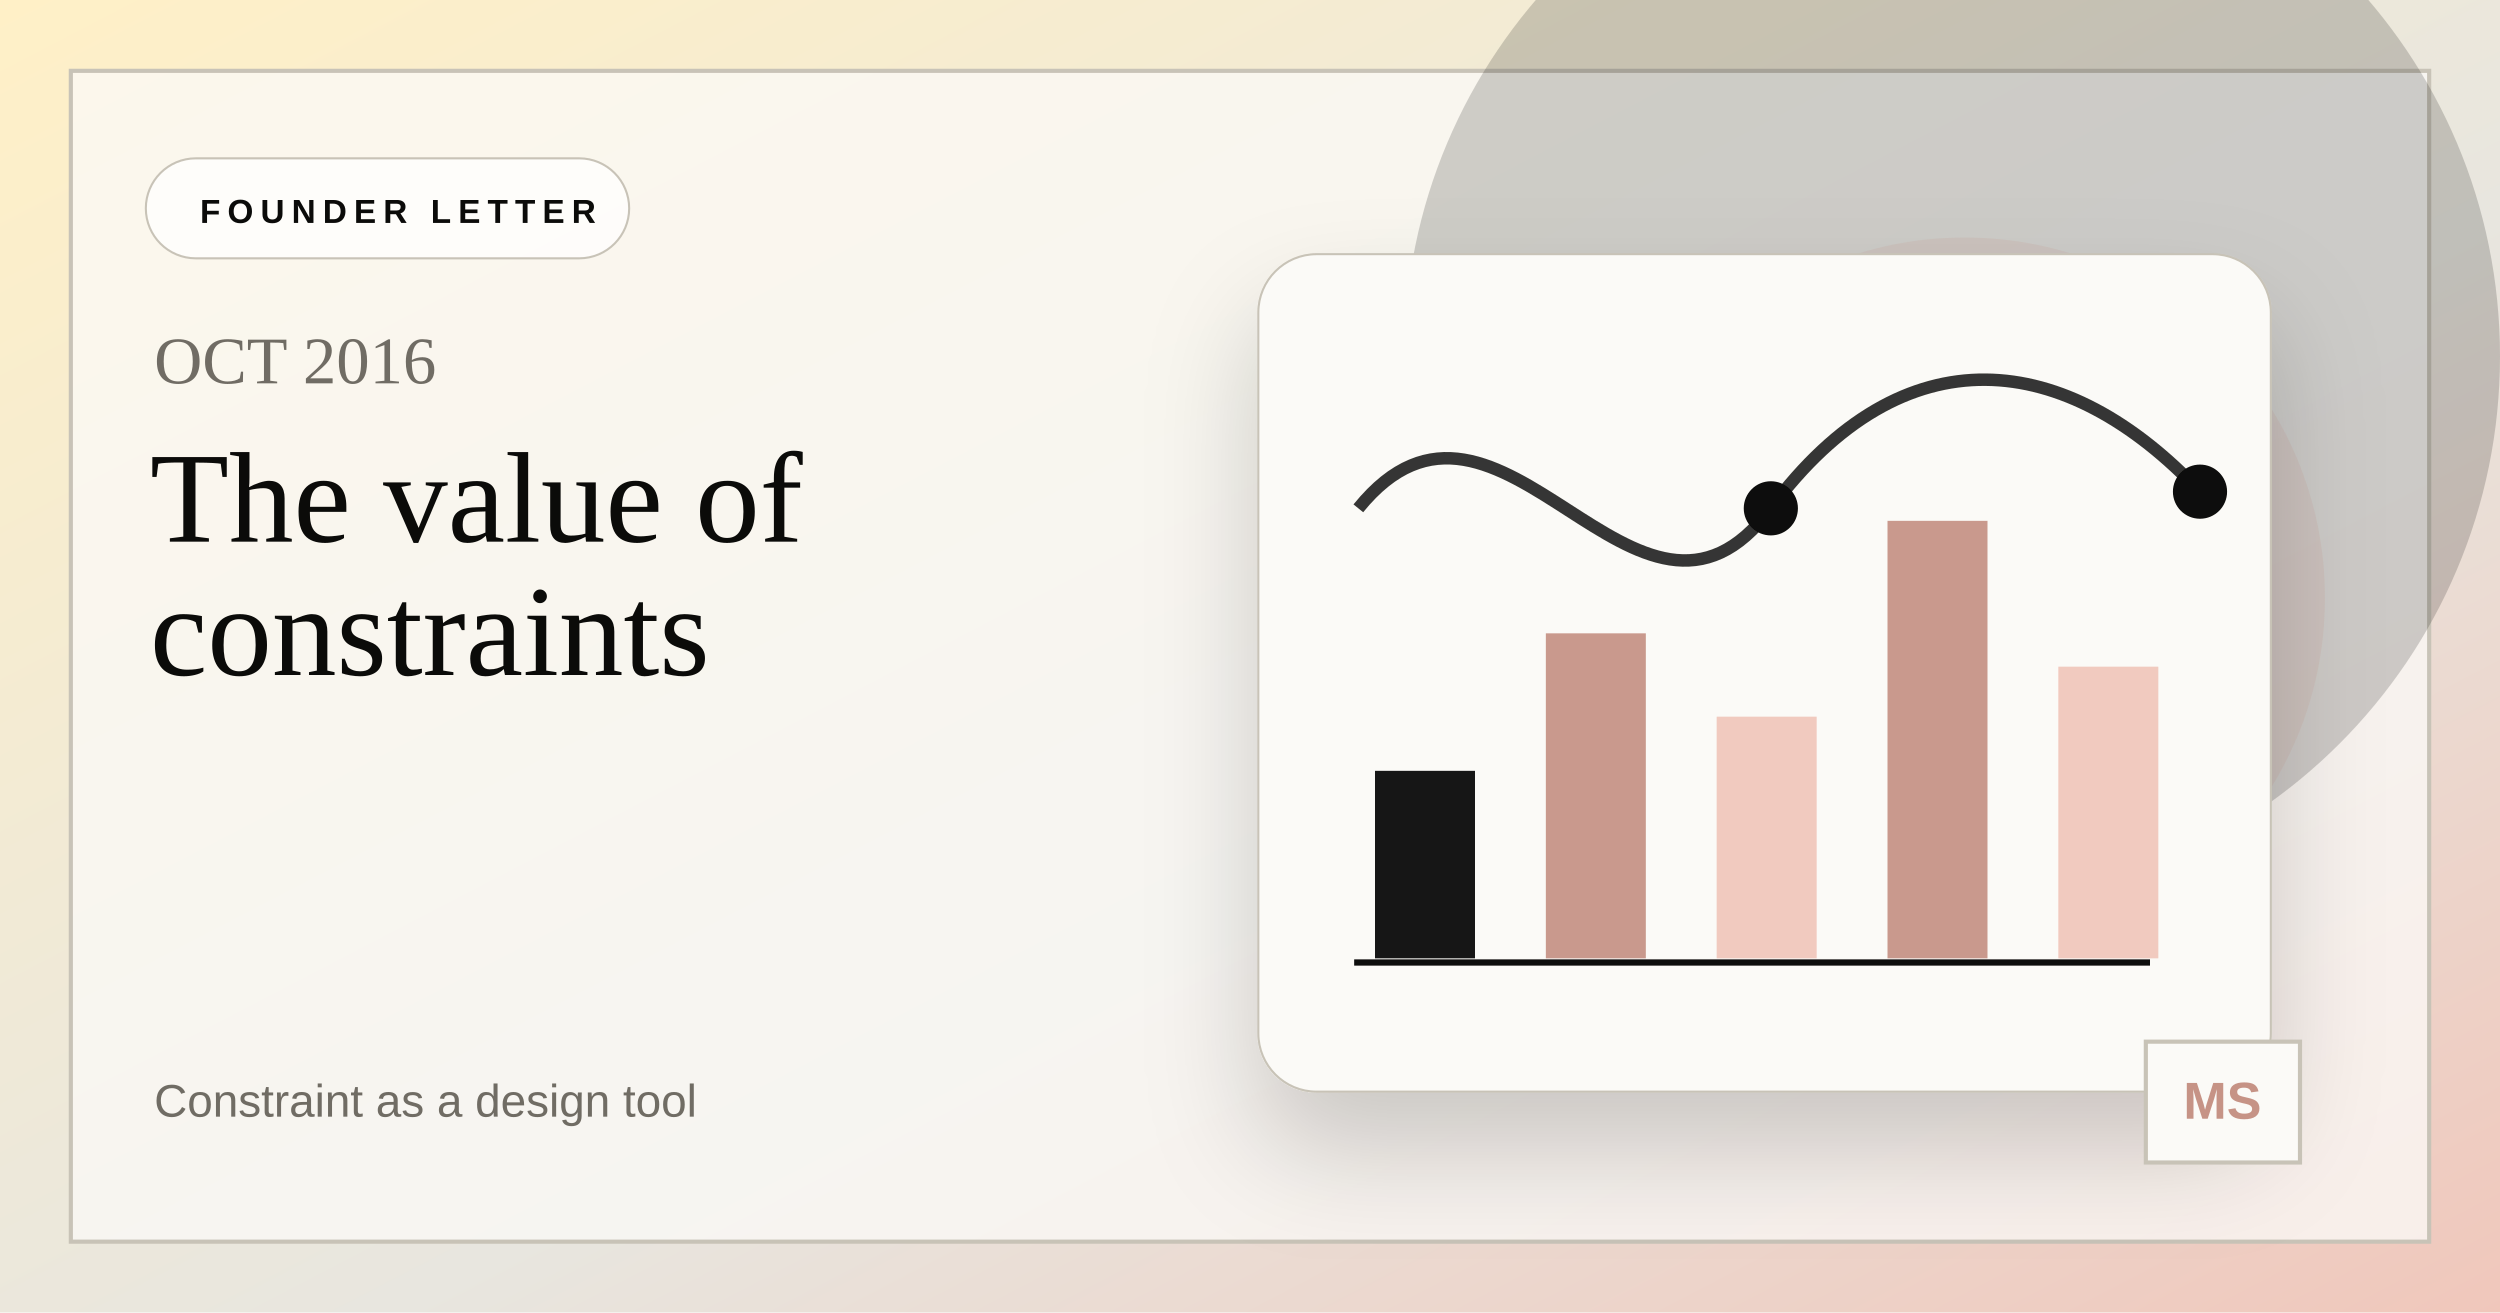
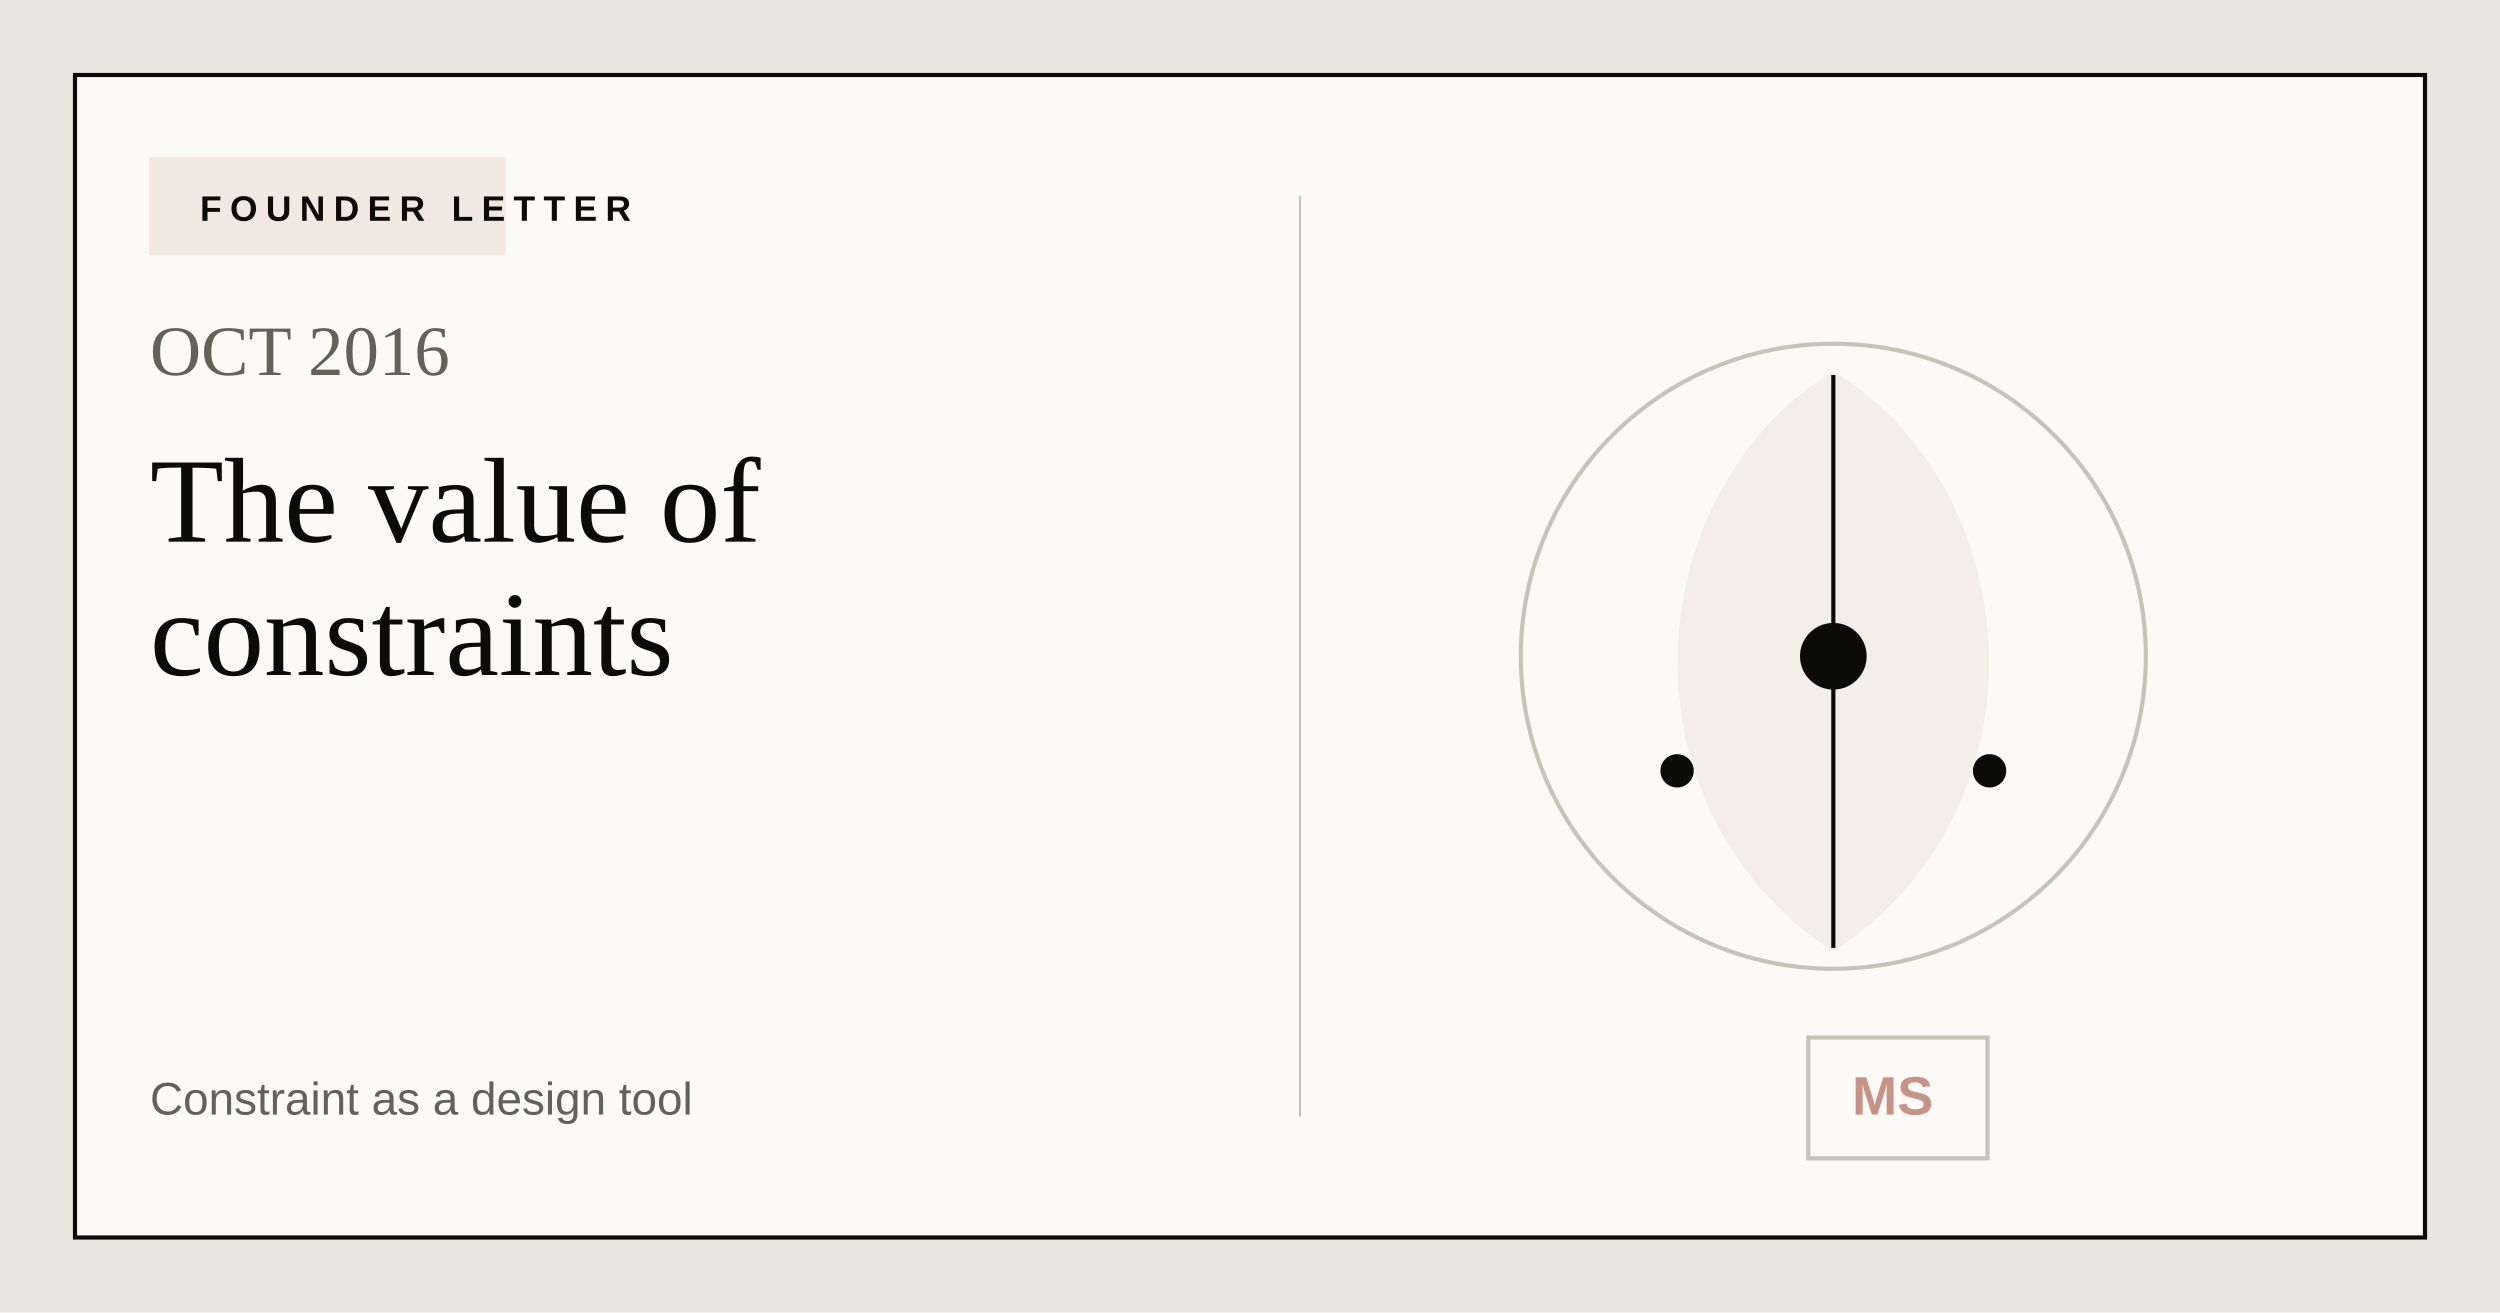
<svg xmlns="http://www.w3.org/2000/svg" width="1200" height="630" viewBox="0 0 1200 630" role="img" aria-labelledby="title desc">
-   <defs>
-     <linearGradient id="backgroundGradient" x1="0" y1="0" x2="1" y2="1">
-       <stop offset="0%" stop-color="#fff0c7" />
-       <stop offset="58%" stop-color="#e8e6df" />
-       <stop offset="100%" stop-color="#f0c7bb" />
-     </linearGradient>
-     <radialGradient id="fieldGradient" cx="68%" cy="42%" r="70%">
-       <stop offset="0%" stop-color="#ff7a45" stop-opacity="0.92" />
-       <stop offset="55%" stop-color="#0b0b09" stop-opacity="0.54" />
-       <stop offset="100%" stop-color="#11110f" stop-opacity="0.86" />
-     </radialGradient>
-     <linearGradient id="waveGradient" x1="0" y1="0" x2="1" y2="1">
-       <stop offset="0%" stop-color="#0b0b09" />
-       <stop offset="50%" stop-color="#f0c7bb" />
-       <stop offset="100%" stop-color="#c69386" />
-     </linearGradient>
-     <filter id="softShadow" x="-20%" y="-20%" width="140%" height="140%">
-       <feDropShadow dx="0" dy="28" stdDeviation="26" flood-color="#0b0b09" flood-opacity="0.18" />
-     </filter>
-   </defs>
-   <rect width="1200" height="630" fill="url(#backgroundGradient)" />
-   <rect x="34" y="34" width="1132" height="562" rx="0" fill="rgba(251,250,247,0.76)" stroke="#c8c3b7" stroke-width="2" />
-   <circle cx="937" cy="171" r="263" fill="#0b0b09" opacity="0.18" />
-   <circle cx="943" cy="287" r="173" fill="#c69386" opacity="0.16" />
-   <g filter="url(#softShadow)">
-     <rect x="604" y="122" width="486" height="402" rx="28" fill="#fbfaf7" stroke="#c8c3b7" />
-     <path d="M650 462 H1032" stroke="#0b0b09" stroke-width="3" />
-     <rect x="660" y="370" width="48" height="90" fill="#0b0b09" opacity="0.94" />
-     <rect x="742" y="304" width="48" height="156" fill="#c69386" opacity="0.94" />
-     <rect x="824" y="344" width="48" height="116" fill="#f0c7bb" opacity="0.94" />
-     <rect x="906" y="250" width="48" height="210" fill="#c69386" opacity="0.94" />
-     <rect x="988" y="320" width="48" height="140" fill="#f0c7bb" opacity="0.94" />
-     <path d="M652 244 C720 160 786 330 850 244 S992 168 1056 236" fill="none" stroke="#0b0b09" stroke-width="6" opacity="0.82" />
-     <circle cx="850" cy="244" r="13" fill="#0b0b09" />
-     <circle cx="1056" cy="236" r="13" fill="#0b0b09" />
-   </g>
-   <rect x="70" y="76" width="232" height="48" rx="24" fill="rgba(255,255,255,0.72)" stroke="#c8c3b7" />
-   <text x="96" y="107" font-family="Arial, Helvetica, sans-serif" font-size="16" font-weight="700" letter-spacing="3.4" fill="#0b0b09">FOUNDER LETTER</text>
-   <text x="74" y="184" font-family="Georgia, 'Times New Roman', serif" font-size="32" fill="#706c64">OCT 2016</text>
-   <text x="72" y="260" font-family="Georgia, 'Times New Roman', serif" font-size="62" font-weight="500" fill="#0b0b09">The value of</text>
-   <text x="72" y="324" font-family="Georgia, 'Times New Roman', serif" font-size="62" font-weight="500" fill="#0b0b09">constraints</text>
-   <text x="74" y="536" font-family="Arial, Helvetica, sans-serif" font-size="22" fill="#706c64">Constraint as a design tool</text>
-   <rect x="1030" y="500" width="74" height="58" rx="0" fill="#fbfaf7" stroke="#c8c3b7" stroke-width="2" />
-   <text x="1048" y="537" font-family="Arial, Helvetica, sans-serif" font-size="25" font-weight="800" fill="#c69386">MS</text>
+   <rect width="1200" height="630" fill="#e8e6df" />
+   <rect x="36" y="36" width="1128" height="558" fill="#fbfaf7" stroke="#0b0b09" stroke-width="2" />
+   <rect x="72" y="76" width="170" height="46" fill="#c69386" opacity="0.18" stroke="#c69386" stroke-width="1" />
+   <text x="96" y="106" font-family="Arial, Helvetica, sans-serif" font-size="17" font-weight="700" letter-spacing="4" fill="#0b0b09">FOUNDER LETTER</text>
+   <text x="72" y="180" font-family="Georgia, 'Times New Roman', serif" font-size="34" fill="#64615b">OCT 2016</text>
+   <text x="72" y="260" font-family="Georgia, 'Times New Roman', serif" font-size="58" font-weight="500" fill="#0b0b09">The value of</text>
+   <text x="72" y="324" font-family="Georgia, 'Times New Roman', serif" font-size="58" font-weight="500" fill="#0b0b09">constraints</text>
+   <text x="72" y="535" font-family="Arial, Helvetica, sans-serif" font-size="22" fill="#64615b">Constraint as a design tool</text>
+   <circle cx="880" cy="315" r="150" fill="none" stroke="#c8c3b7" stroke-width="2" />
+   <path d="M880 455 C775 385 790 235 880 180 C970 235 985 385 880 455Z" fill="#c69386" opacity="0.12" stroke="#c69386" stroke-width="3" />
+   <path d="M880 455 V180" stroke="#0b0b09" stroke-width="2" />
+   <circle cx="880" cy="315" r="16" fill="#0b0b09" />
+   <circle cx="805" cy="370" r="8" fill="#0b0b09" />
+   <circle cx="955" cy="370" r="8" fill="#0b0b09" />
+   <line x1="624" y1="94" x2="624" y2="536" stroke="#c8c3b7" stroke-width="1" />
+   <rect x="868" y="498" width="86" height="58" fill="#fbfaf7" stroke="#c8c3b7" stroke-width="2" />
+   <text x="889" y="535" font-family="Arial, Helvetica, sans-serif" font-size="26" font-weight="700" fill="#c69386">MS</text>
</svg>
